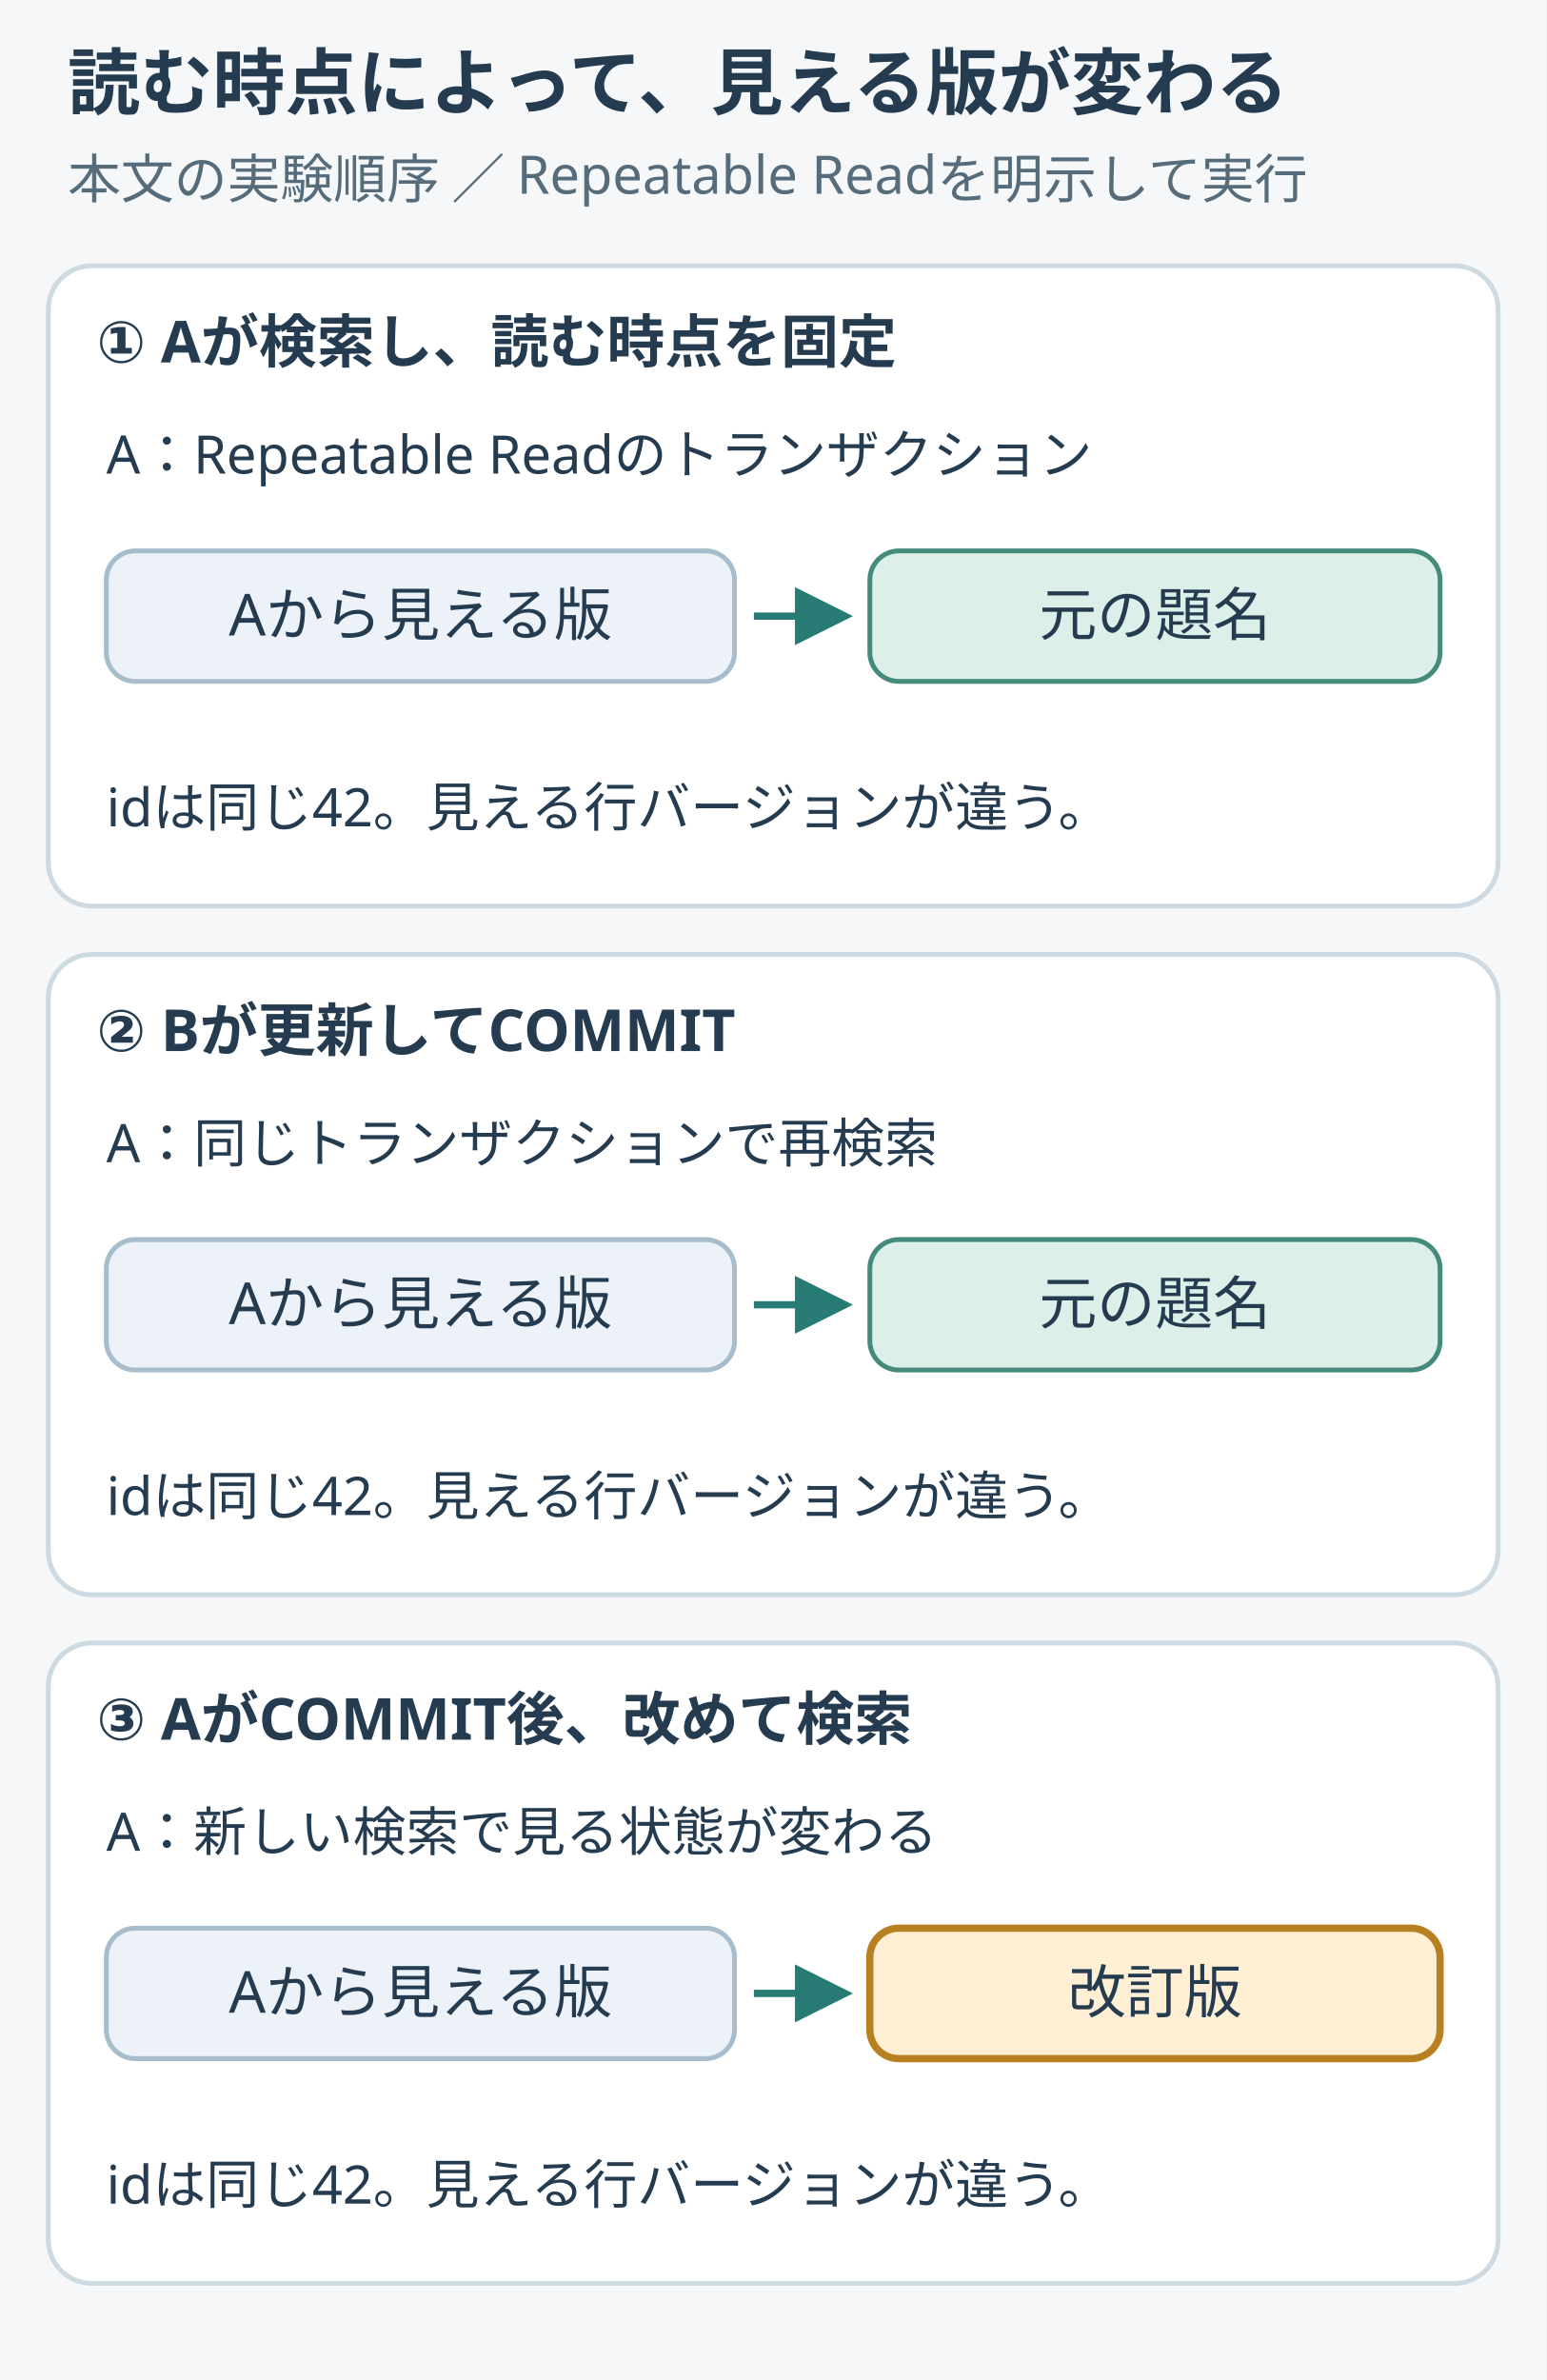
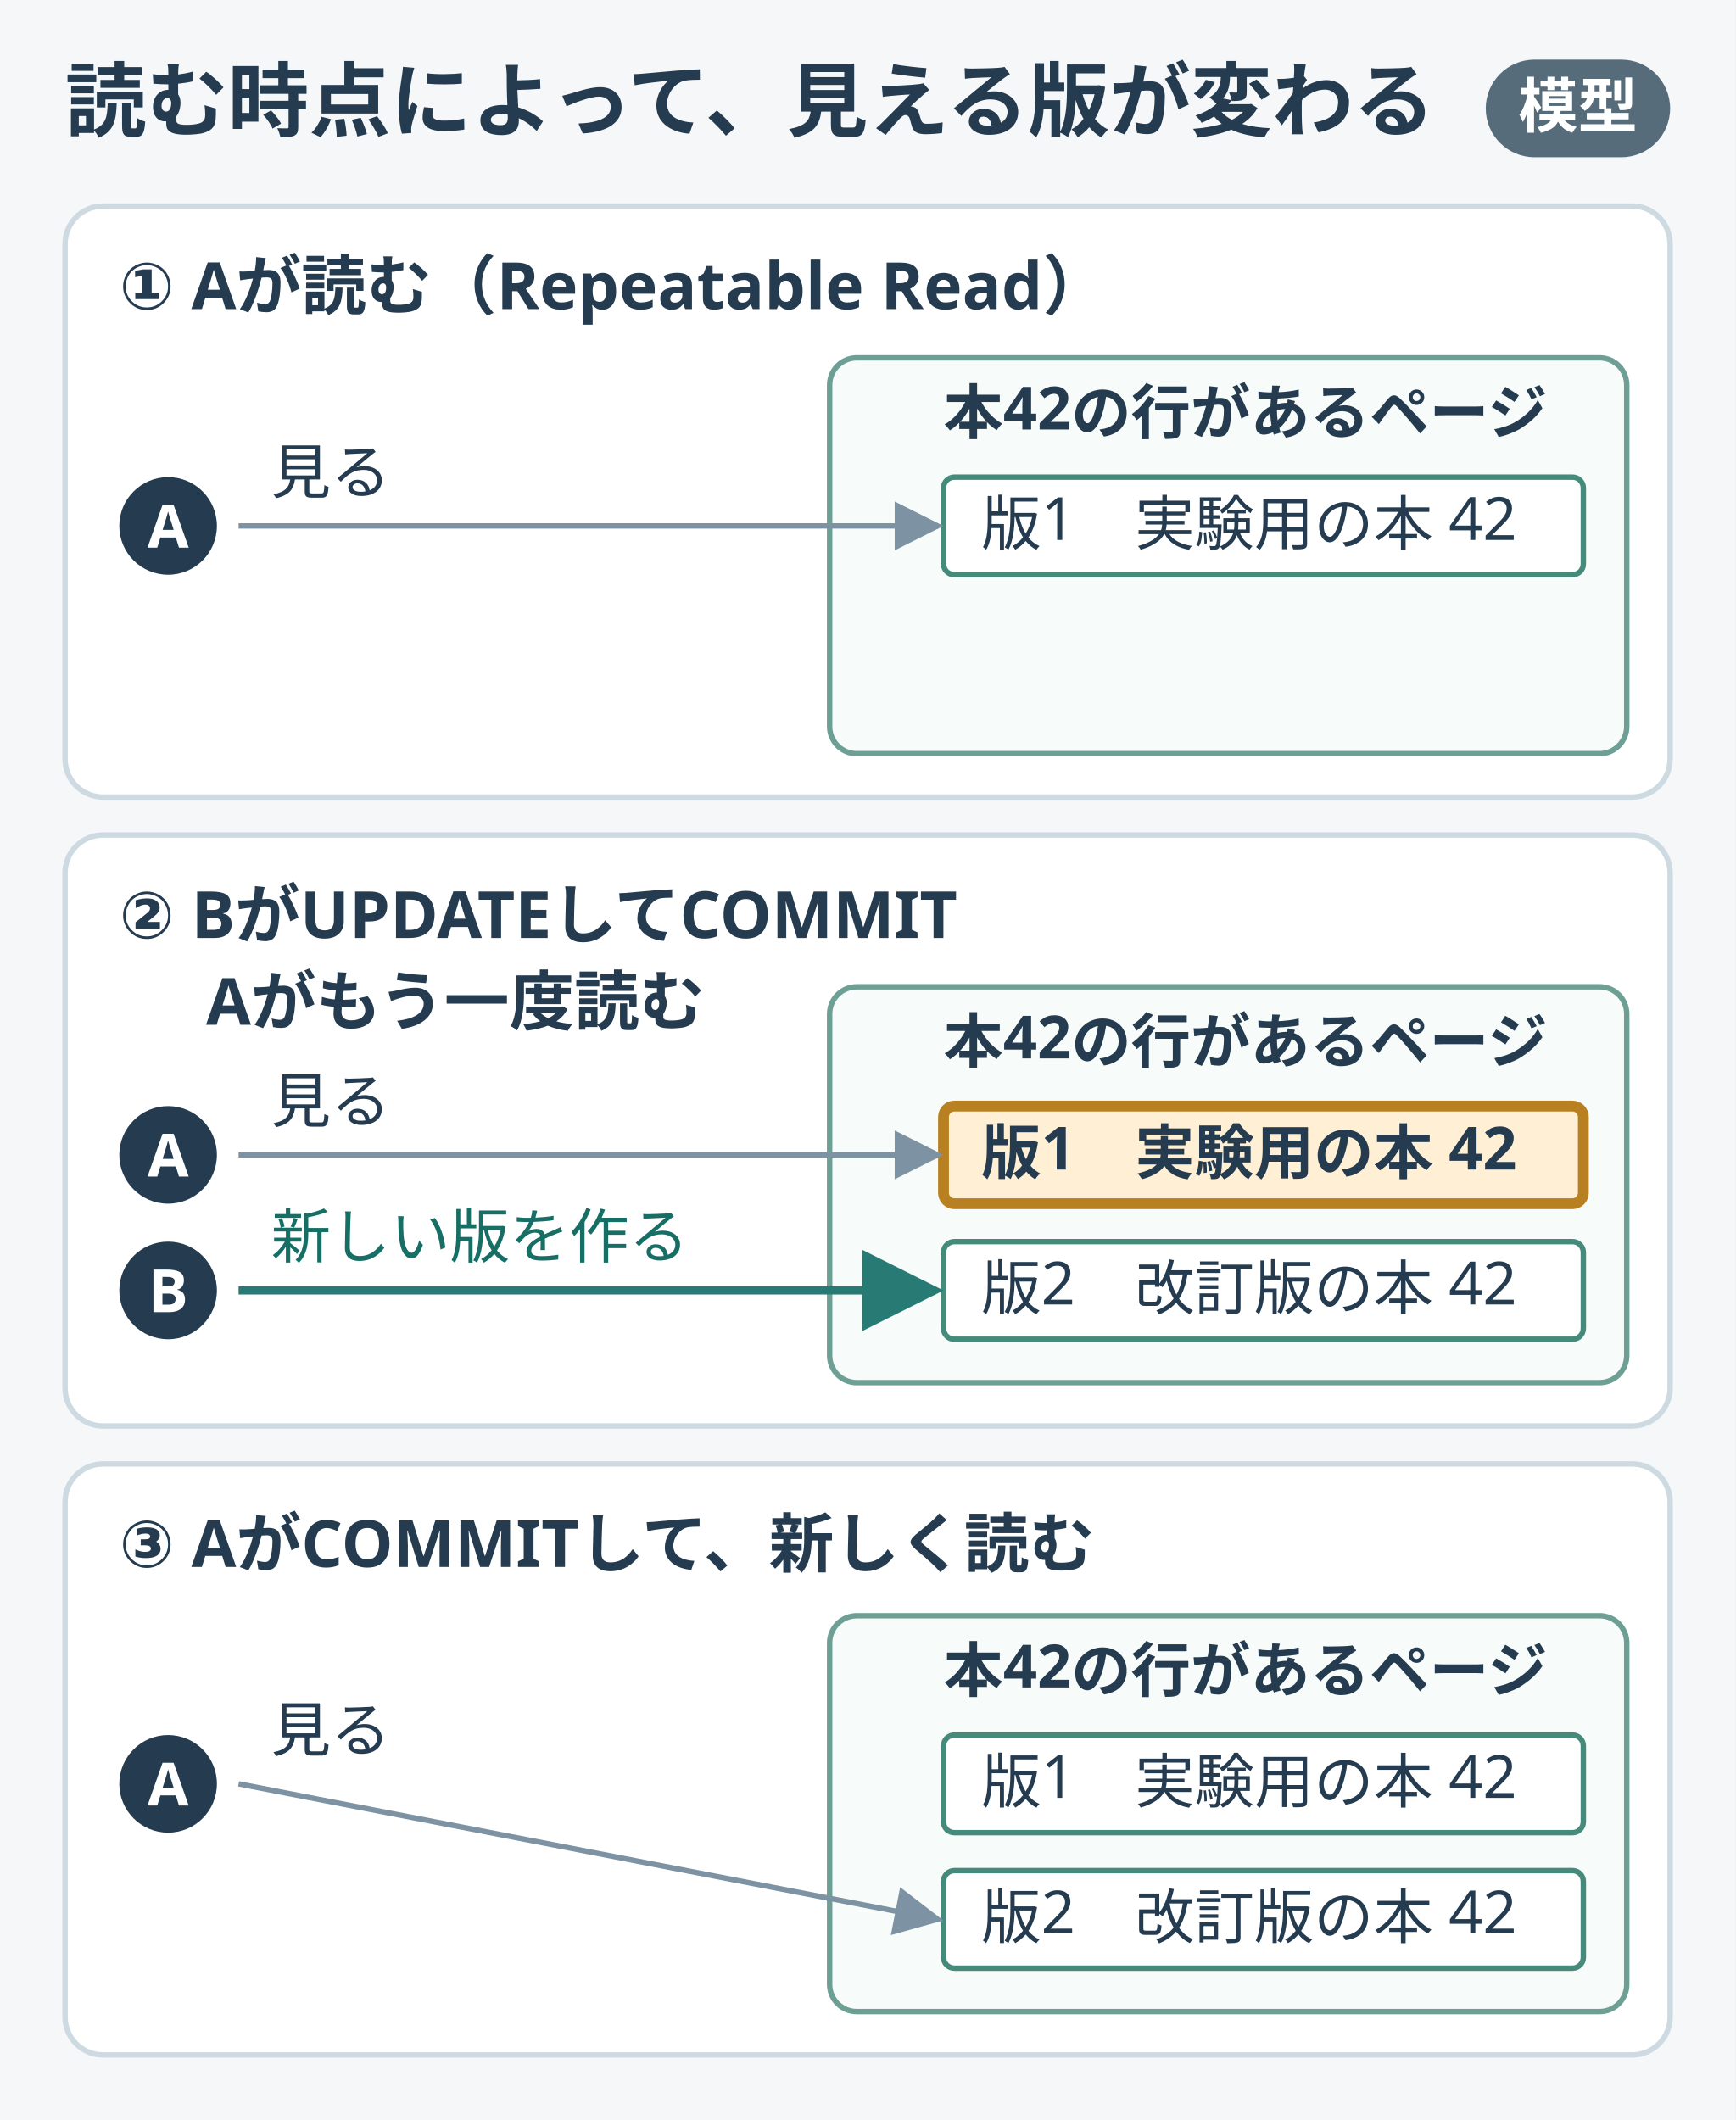
- <svg xmlns="http://www.w3.org/2000/svg" width="640" height="985" viewBox="0 0 640 985" role="img" aria-labelledby="title description">
+ <svg xmlns="http://www.w3.org/2000/svg" width="640" height="782" viewBox="0 0 640 782" role="img" aria-labelledby="title">
  <defs>
-     <marker id="a" markerWidth="8" markerHeight="8" refX="7" refY="4" orient="auto">
-       <path d="M0 0L8 4L0 8" fill="#277b74" />
+     <marker id="flow" markerWidth="10" markerHeight="10" refX="9" refY="5" orient="auto">
+       <path d="M0 0L10 5L0 10z" fill="#277b74" />
+     </marker>
+     <marker id="req" markerWidth="10" markerHeight="10" refX="9" refY="5" orient="auto">
+       <path d="M0 0L10 5L0 10" fill="none" stroke="#945e11" stroke-width="2" />
+     </marker>
+     <marker id="ref" markerWidth="9" markerHeight="9" refX="8" refY="4.5" orient="auto">
+       <path d="M0 0L9 4.5L0 9z" fill="#7d93a3" />
    </marker>
  </defs>
  <style>
- text{font-family:"Hiragino Sans","Noto Sans JP",sans-serif;font-size:24px;fill:#243b50} .title{font-size:30px;font-weight:700} .bold{font-weight:700} .small{font-size:22px} .muted{fill:#566c7b;font-size:22px} .value{font-size:28px;font-weight:700} .teal{fill:#176e65;font-weight:700} .orange{fill:#945e11;font-weight:700}
- .panel{fill:#fff;stroke:#cedae1;stroke-width:2} .box{fill:#ecf2f8;stroke:#a7bdcc;stroke-width:2} .memory{fill:#eaf6f1;stroke:#6d9f94;stroke-width:2} .card{fill:#dcefe8;stroke:#448b7c;stroke-width:2} .hot{fill:#fff0d5;stroke:#b88020;stroke-width:3} .paper{fill:#fff;stroke:#b2c5cc;stroke-width:1.5} .ghost{fill:#f5f7f9;stroke:#b5c2cc;stroke-width:2;stroke-dasharray:6 5} .edge{fill:none;stroke:#92a7b5;stroke-width:2.5} .arrow{fill:none;stroke:#277b74;stroke-width:3;marker-end:url(#a)}
- </style>
-   <rect width="640" height="985" fill="#f5f7f9" />
-   <text x="28" y="45" class="title" text-anchor="start">読む時点によって、見える版が変わる</text>
-   <text x="28" y="82" class="muted" text-anchor="start">本文の実験順序 ／ Repeatable Readを明示して実行</text>
-   <g id="diagram">
-     <rect x="20" y="110" width="600" height="265" rx="18" class="panel" />
-     <text x="40" y="150" class="bold" text-anchor="start">① Aが検索し、読む時点を固定</text>
-     <text x="44" y="196" class="small" text-anchor="start">A：Repeatable Readのトランザクション</text>
-     <rect x="44" y="228" width="260" height="54" rx="12" class="box" />
-     <text x="174.0" y="263" class="" text-anchor="middle">Aから見える版</text>
-     <rect x="360" y="228" width="236" height="54" rx="12" class="card" />
-     <text x="478.0" y="263" class="" text-anchor="middle">元の題名</text>
-     <path d="M312 255 L350 255" class="arrow" />
-     <text x="44" y="342" class="small" text-anchor="start">idは同じ42。見える行バージョンが違う。</text>
-     <rect x="20" y="395" width="600" height="265" rx="18" class="panel" />
-     <text x="40" y="435" class="bold" text-anchor="start">② Bが更新してCOMMIT</text>
-     <text x="44" y="481" class="small" text-anchor="start">A：同じトランザクションで再検索</text>
-     <rect x="44" y="513" width="260" height="54" rx="12" class="box" />
-     <text x="174.0" y="548" class="" text-anchor="middle">Aから見える版</text>
-     <rect x="360" y="513" width="236" height="54" rx="12" class="card" />
-     <text x="478.0" y="548" class="" text-anchor="middle">元の題名</text>
-     <path d="M312 540 L350 540" class="arrow" />
-     <text x="44" y="627" class="small" text-anchor="start">idは同じ42。見える行バージョンが違う。</text>
-     <rect x="20" y="680" width="600" height="265" rx="18" class="panel" />
-     <text x="40" y="720" class="bold" text-anchor="start">③ AがCOMMIT後、改めて検索</text>
-     <text x="44" y="766" class="small" text-anchor="start">A：新しい検索で見る状態が変わる</text>
-     <rect x="44" y="798" width="260" height="54" rx="12" class="box" />
-     <text x="174.0" y="833" class="" text-anchor="middle">Aから見える版</text>
-     <rect x="360" y="798" width="236" height="54" rx="12" class="hot" />
-     <text x="478.0" y="833" class="" text-anchor="middle">改訂版</text>
-     <path d="M312 825 L350 825" class="arrow" />
-     <text x="44" y="912" class="small" text-anchor="start">idは同じ42。見える行バージョンが違う。</text>
+ text{font-family:"Hiragino Sans","Noto Sans JP",sans-serif;font-size:24px;fill:#243b50}
+ .h{font-size:30px;font-weight:700}.b{font-weight:700}.s{font-size:22px}.m{font-size:22px;fill:#566c7b}
+ .mono{font-family:ui-monospace,Menlo,monospace;font-size:22px}.tag{font-size:22px;font-weight:700;fill:#fff}
+ .teal{fill:#176e65}.brown{fill:#945e11}.real{fill:#176e65}.model{fill:#566c7b}
+ .panel{fill:#fff;stroke:#cedae1;stroke-width:2}.node{fill:#ecf2f8;stroke:#56738a;stroke-width:2}
+ .row{fill:#fff;stroke:#448b7c;stroke-width:2}.match{fill:#fff;stroke:#176e65;stroke-width:4}
+ .page{fill:#f7fbf9;stroke:#6d9f94;stroke-width:2}.ipage{fill:#f4f6f8;stroke:#6b7f8e;stroke-width:2}
+ .band{fill:#d5dde3;stroke:#92a7b5;stroke-width:2}.skip{fill:none;stroke:#b5c2cc;stroke-width:2;stroke-dasharray:6 5}
+ .hot{fill:#fff0d5;stroke:#b88020;stroke-width:4}.ghost{fill:#f5f7f9;stroke:#b5c2cc;stroke-width:2;stroke-dasharray:6 5}
+ .flow{fill:none;stroke:#277b74;stroke-width:3;marker-end:url(#flow)}.req{fill:none;stroke:#945e11;stroke-width:3;stroke-dasharray:8 6;marker-end:url(#req)}
+ .ref{fill:none;stroke:#7d93a3;stroke-width:2;marker-end:url(#ref)}.step{fill:#fff;stroke:#243b50;stroke-width:2.5}
+ .spine{fill:#e9f3f4;stroke:#243b50;stroke-width:1.5}
+   </style>
+   <rect width="640" height="782" fill="#f5f7f9" />
+   <text x="24" y="48" class="h">読む時点によって、見える版が変わる</text>
+   <rect x="548" y="22" width="68" height="36" rx="18" class="model" />
+   <text x="582" y="47" text-anchor="middle" class="tag">模型</text>
+   <g id="panel-1">
+     <rect x="24" y="76" width="592" height="218" rx="14" class="panel" />
+     <text x="44" y="114" class="b">① Aが読む（Repeatable Read）</text>
+     <rect x="306" y="132" width="294" height="146" rx="10" class="page" />
+     <text x="348" y="160" class="s b">本42の行があるページ</text>
+     <rect x="348" y="176" width="236" height="36" rx="4" class="row" />
+     <text x="362" y="201" class="s">版1　実験用の本 42</text>
+     <circle cx="62" cy="194" r="18" fill="#243b50" />
+     <text x="62" y="202" text-anchor="middle" class="tag">A</text>
+     <text x="100" y="182" class="s">見る</text>
+     <path d="M88 194 L346 194" class="ref" />
+   </g>
+   <g id="panel-2">
+     <rect x="24" y="308" width="592" height="218" rx="14" class="panel" />
+     <text x="44" y="346" class="b">② BがUPDATEしてCOMMIT</text>
+     <text x="76" y="378" class="b">Aがもう一度読む</text>
+     <rect x="306" y="364" width="294" height="146" rx="10" class="page" />
+     <text x="348" y="392" class="s b">本42の行があるページ</text>
+     <rect x="348" y="408" width="236" height="36" rx="4" class="hot" />
+     <text x="362" y="433" class="s b">版1　実験用の本 42</text>
+     <rect x="348" y="458" width="236" height="36" rx="4" class="row" />
+     <text x="362" y="483" class="s">版2　改訂版の本 42</text>
+     <circle cx="62" cy="426" r="18" fill="#243b50" />
+     <text x="62" y="434" text-anchor="middle" class="tag">A</text>
+     <text x="100" y="414" class="s">見る</text>
+     <circle cx="62" cy="476" r="18" fill="#243b50" />
+     <text x="62" y="484" text-anchor="middle" class="tag">B</text>
+     <text x="100" y="464" class="s teal">新しい版を作る</text>
+     <path d="M88 426 L346 426" class="ref" />
+     <path d="M88 476 L345 476" class="flow" />
+   </g>
+   <g id="panel-3">
+     <rect x="24" y="540" width="592" height="218" rx="14" class="panel" />
+     <text x="44" y="578" class="b">③ AがCOMMITして、新しく読む</text>
+     <rect x="306" y="596" width="294" height="146" rx="10" class="page" />
+     <text x="348" y="624" class="s b">本42の行があるページ</text>
+     <rect x="348" y="640" width="236" height="36" rx="4" class="row" />
+     <text x="362" y="665" class="s">版1　実験用の本 42</text>
+     <rect x="348" y="690" width="236" height="36" rx="4" class="row" />
+     <text x="362" y="715" class="s">版2　改訂版の本 42</text>
+     <circle cx="62" cy="658" r="18" fill="#243b50" />
+     <text x="62" y="666" text-anchor="middle" class="tag">A</text>
+     <text x="100" y="646" class="s">見る</text>
+     <path d="M88 658 L346 708" class="ref" />
  </g>
</svg>
